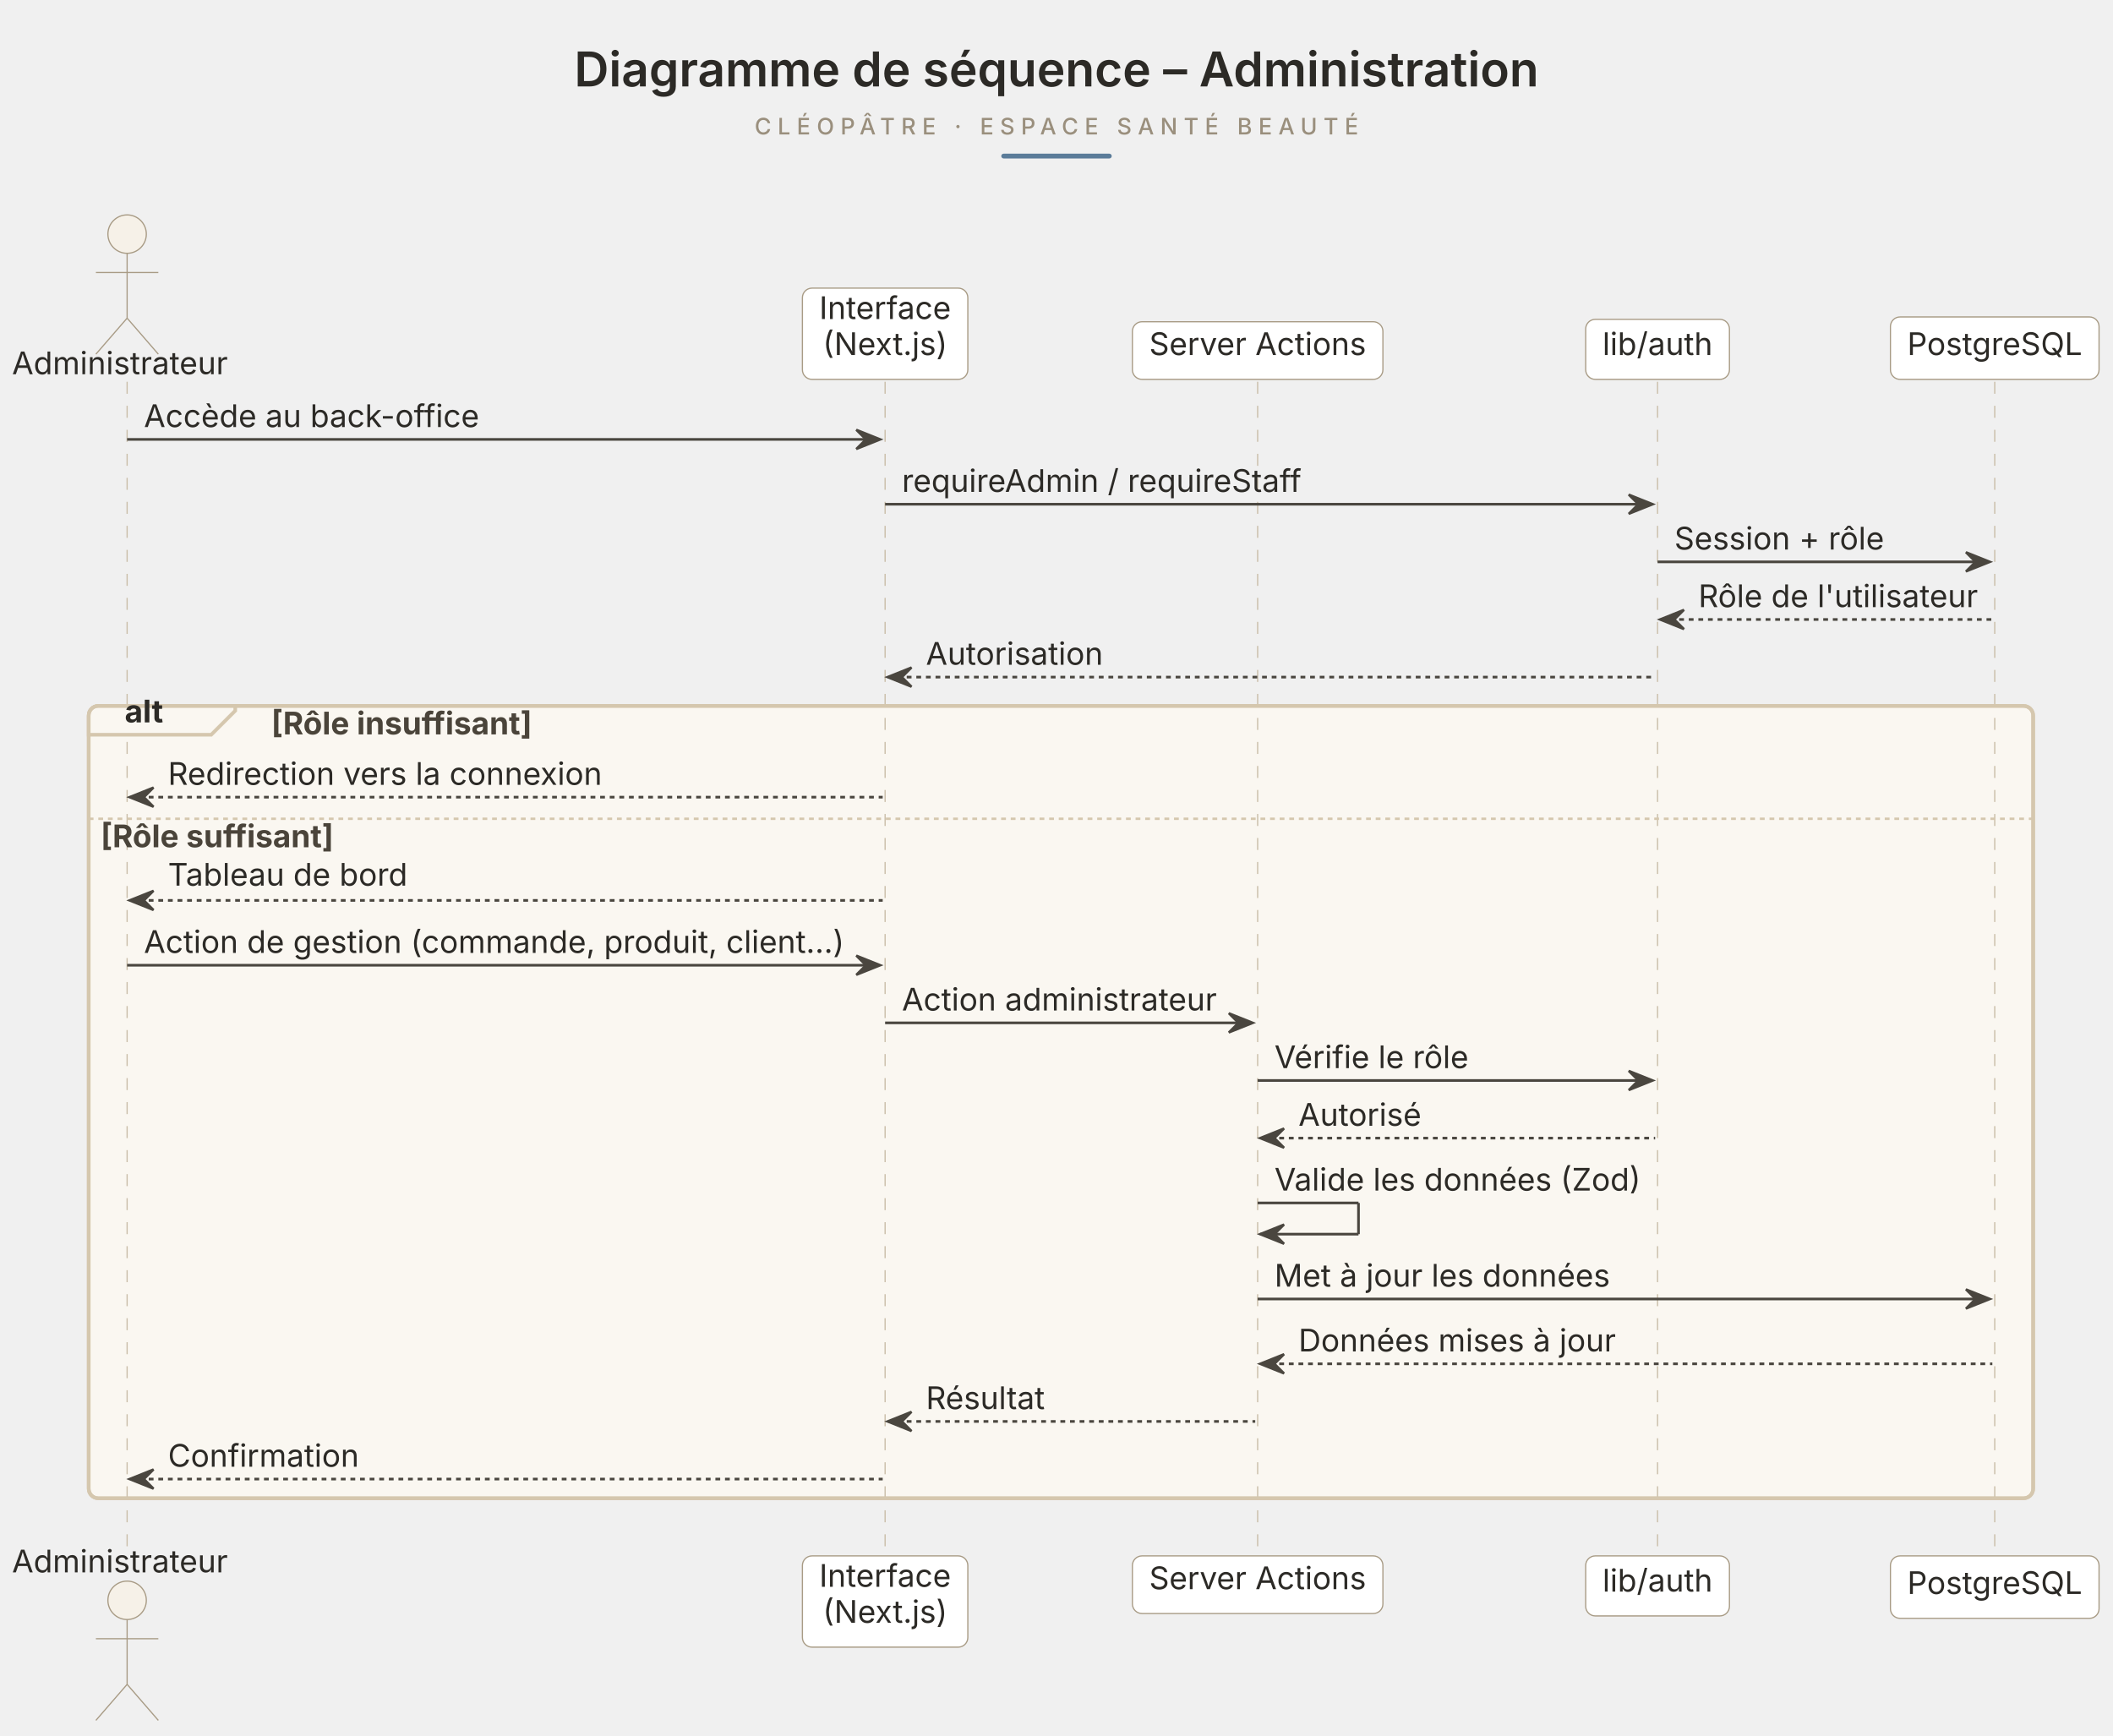
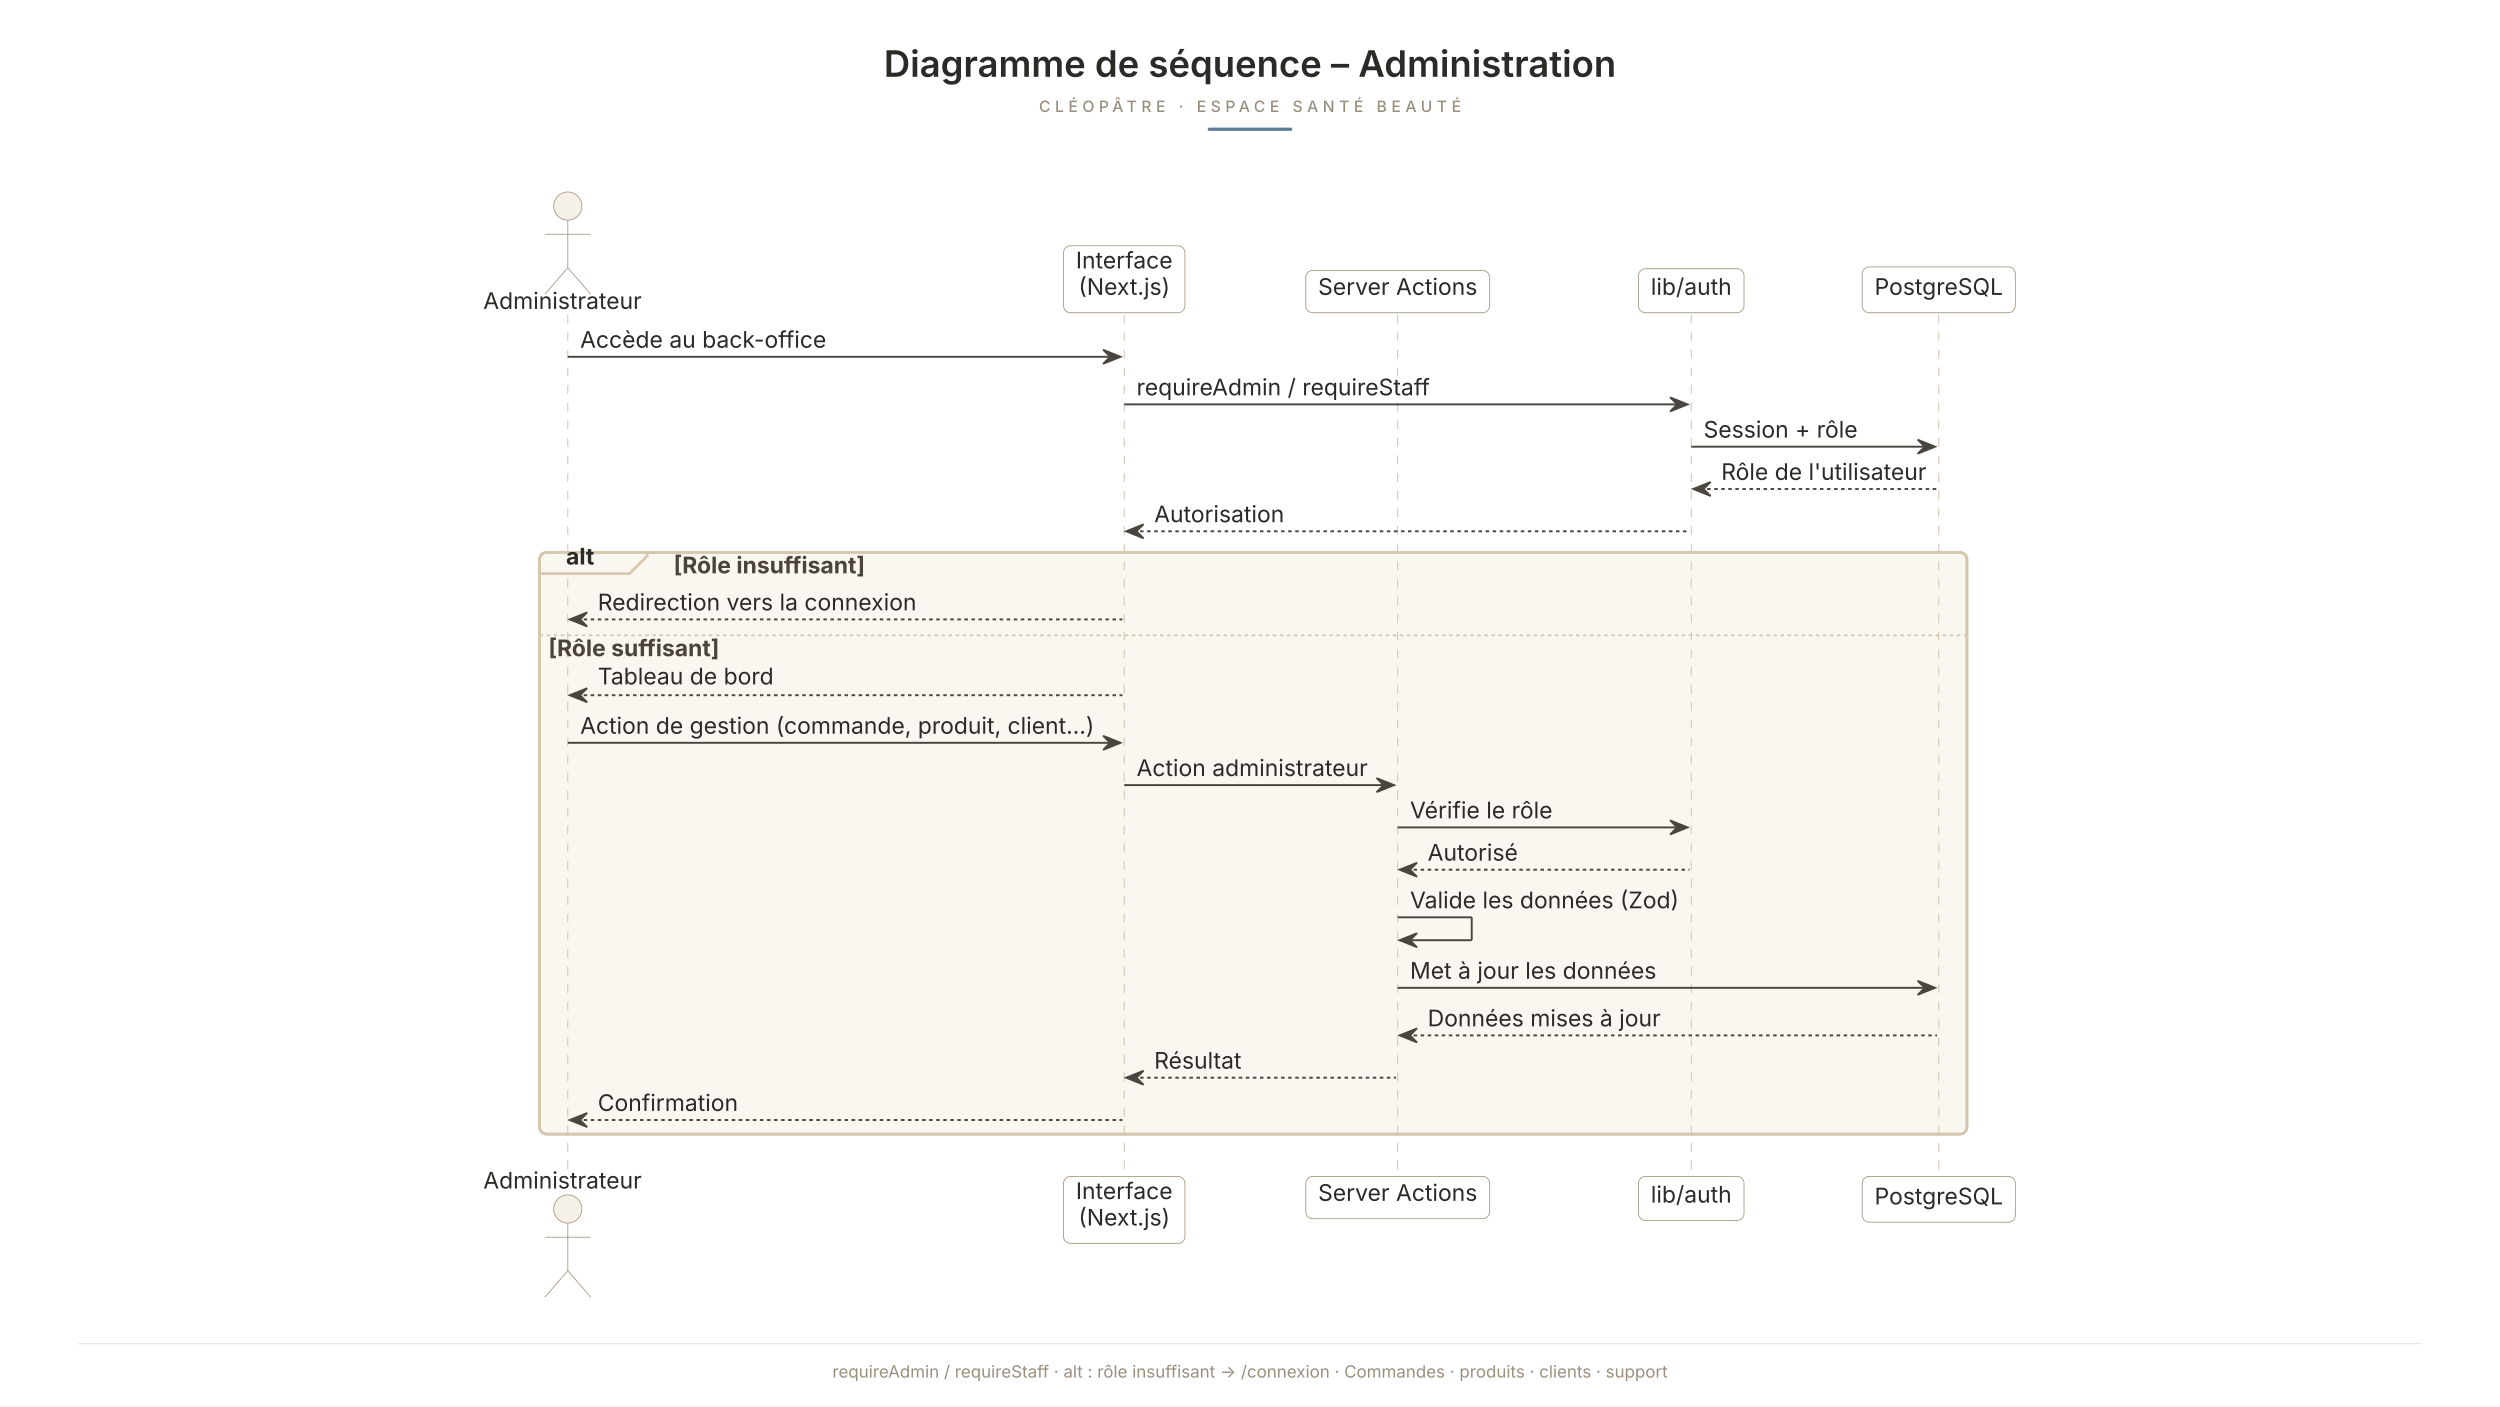
- <svg xmlns="http://www.w3.org/2000/svg" version="1.1" viewBox="0 0 880 723" width="880" height="723">
-   <g transform="translate(0,0)">
-     <text x="440.0" y="36" font-family="Inter" font-size="20" font-weight="600" fill="#2C2A26" text-anchor="middle">Diagramme de séquence – Administration</text>
-     <text x="440.0" y="56" font-family="Inter" font-size="9.5" font-weight="500" letter-spacing="2.6" fill="#9A8F7D" text-anchor="middle">CLÉOPÂTRE · ESPACE SANTÉ BEAUTÉ</text>
-     <rect x="417.0" y="64" width="46" height="2" rx="1" fill="#5B7C99" />
-   </g>
-   <g transform="translate(0,84)">
+ <svg xmlns="http://www.w3.org/2000/svg" version="1.1" viewBox="0 0 3840 2160" width="3840" height="2160">
+   <rect x="0" y="0" width="3840" height="2160" fill="#FFFFFF" />
+   <text x="1920.0" y="118" font-family="Inter" font-size="56" font-weight="600" fill="#2C2A26" text-anchor="middle">Diagramme de séquence – Administration</text>
+   <text x="1920.0" y="172" font-family="Inter" font-size="24" font-weight="500" letter-spacing="7" fill="#9A8F7D" text-anchor="middle">CLÉOPÂTRE · ESPACE SANTÉ BEAUTÉ</text>
+   <rect x="1855.0" y="196" width="130" height="5" rx="2.5" fill="#5B7C99" />
+   <g transform="translate(728.8,280.0) scale(2.7074)">
    <defs />
    <g>
      <rect x="36.94" y="210" width="809.81" height="330" rx="4" ry="4" fill="#FAF7F1" stroke="#FAF7F1" stroke-width="1" />
      <rect x="36.94" y="210" width="809.81" height="330" rx="4" ry="4" fill="#00000000" stroke="#D5C7AE" stroke-width="1.50" />
      <g>
        <rect x="49.44" y="75" width="8" height="489" fill="#00000000" stroke="#00000000" stroke-width="0" />
        <line x1="52.94" y1="75" x2="52.94" y2="564" stroke="#C9BDA8" stroke-width="0.50" stroke-dasharray="5,5" />
      </g>
      <g>
        <rect x="365.12" y="75" width="8" height="489" fill="#00000000" stroke="#00000000" stroke-width="0" />
        <line x1="368.62" y1="75" x2="368.62" y2="564" stroke="#C9BDA8" stroke-width="0.50" stroke-dasharray="5,5" />
      </g>
      <g>
        <rect x="520.27" y="75" width="8" height="489" fill="#00000000" stroke="#00000000" stroke-width="0" />
        <line x1="523.77" y1="75" x2="523.77" y2="564" stroke="#C9BDA8" stroke-width="0.50" stroke-dasharray="5,5" />
      </g>
      <g>
        <rect x="686.82" y="75" width="8" height="489" fill="#00000000" stroke="#00000000" stroke-width="0" />
        <line x1="690.32" y1="75" x2="690.32" y2="564" stroke="#C9BDA8" stroke-width="0.50" stroke-dasharray="5,5" />
      </g>
      <g>
        <rect x="827.25" y="75" width="8" height="489" fill="#00000000" stroke="#00000000" stroke-width="0" />
        <line x1="830.75" y1="75" x2="830.75" y2="564" stroke="#C9BDA8" stroke-width="0.50" stroke-dasharray="5,5" />
      </g>
      <text x="5" y="71.86" font-size="13" fill="#2C2A26" xml:space="preserve" style="white-space: pre" font-family="Inter">Administrateur</text>
      <circle cx="52.94" cy="13.50" r="8" fill="#F6F1E8" stroke="#A89B85" stroke-width="0.50" />
      <path d="M52.94,21.50 L52.94,48.50 M39.94,29.50 L65.94,29.50 M52.94,48.50 L39.94,63.50 M52.94,48.50 L65.94,63.50" fill="#00000000" stroke="#A89B85" stroke-width="0.50" />
      <rect x="334.18" y="36" width="68.89" height="38" rx="4" ry="4" fill="#FFFFFF" stroke="#A89B85" stroke-width="0.50" />
      <text x="341.18" y="48.86" font-size="13" fill="#2C2A26" xml:space="preserve" style="white-space: pre" font-family="Inter">Interface</text>
      <text x="342.66" y="63.86" font-size="13" fill="#2C2A26" xml:space="preserve" style="white-space: pre" font-family="Inter">(Next.js)</text>
      <rect x="471.61" y="50" width="104.33" height="24" rx="4" ry="4" fill="#FFFFFF" stroke="#A89B85" stroke-width="0.50" />
      <text x="478.61" y="63.86" font-size="13" fill="#2C2A26" xml:space="preserve" style="white-space: pre" font-family="Inter">Server Actions</text>
      <rect x="660.39" y="49" width="59.87" height="25" rx="4" ry="4" fill="#FFFFFF" stroke="#A89B85" stroke-width="0.50" />
      <text x="667.39" y="63.86" font-size="13" fill="#2C2A26" xml:space="preserve" style="white-space: pre" font-family="Inter">lib/auth</text>
      <rect x="787.31" y="48" width="86.88" height="26" rx="4" ry="4" fill="#FFFFFF" stroke="#A89B85" stroke-width="0.50" />
      <text x="794.31" y="63.86" font-size="13" fill="#2C2A26" xml:space="preserve" style="white-space: pre" font-family="Inter">PostgreSQL</text>
      <text x="5" y="570.86" font-size="13" fill="#2C2A26" xml:space="preserve" style="white-space: pre" font-family="Inter">Administrateur</text>
      <circle cx="52.94" cy="582.50" r="8" fill="#F6F1E8" stroke="#A89B85" stroke-width="0.50" />
      <path d="M52.94,590.50 L52.94,617.50 M39.94,598.50 L65.94,598.50 M52.94,617.50 L39.94,632.50 M52.94,617.50 L65.94,632.50" fill="#00000000" stroke="#A89B85" stroke-width="0.50" />
      <rect x="334.18" y="564" width="68.89" height="38" rx="4" ry="4" fill="#FFFFFF" stroke="#A89B85" stroke-width="0.50" />
      <text x="341.18" y="576.86" font-size="13" fill="#2C2A26" xml:space="preserve" style="white-space: pre" font-family="Inter">Interface</text>
      <text x="342.66" y="591.86" font-size="13" fill="#2C2A26" xml:space="preserve" style="white-space: pre" font-family="Inter">(Next.js)</text>
      <rect x="471.61" y="564" width="104.33" height="24" rx="4" ry="4" fill="#FFFFFF" stroke="#A89B85" stroke-width="0.50" />
      <text x="478.61" y="577.86" font-size="13" fill="#2C2A26" xml:space="preserve" style="white-space: pre" font-family="Inter">Server Actions</text>
      <rect x="660.39" y="564" width="59.87" height="25" rx="4" ry="4" fill="#FFFFFF" stroke="#A89B85" stroke-width="0.50" />
      <text x="667.39" y="578.86" font-size="13" fill="#2C2A26" xml:space="preserve" style="white-space: pre" font-family="Inter">lib/auth</text>
      <rect x="787.31" y="564" width="86.88" height="26" rx="4" ry="4" fill="#FFFFFF" stroke="#A89B85" stroke-width="0.50" />
      <text x="794.31" y="579.86" font-size="13" fill="#2C2A26" xml:space="preserve" style="white-space: pre" font-family="Inter">PostgreSQL</text>
      <polygon points="356.62,95 366.62,99 356.62,103 360.62,99" fill="#4A463F" stroke="#4A463F" stroke-width="1" />
      <line x1="52.94" y1="99" x2="362.62" y2="99" stroke="#4A463F" stroke-width="1.10" />
      <text x="59.94" y="93.86" font-size="13" fill="#2C2A26" xml:space="preserve" style="white-space: pre" font-family="Inter">Accède au back-office</text>
      <polygon points="678.32,122 688.32,126 678.32,130 682.32,126" fill="#4A463F" stroke="#4A463F" stroke-width="1" />
      <line x1="368.62" y1="126" x2="684.32" y2="126" stroke="#4A463F" stroke-width="1.10" />
      <text x="375.62" y="120.86" font-size="13" fill="#2C2A26" xml:space="preserve" style="white-space: pre" font-family="Inter">requireAdmin / requireStaff</text>
      <polygon points="818.75,146 828.75,150 818.75,154 822.75,150" fill="#4A463F" stroke="#4A463F" stroke-width="1" />
      <line x1="690.32" y1="150" x2="824.75" y2="150" stroke="#4A463F" stroke-width="1.10" />
      <text x="697.32" y="144.86" font-size="13" fill="#2C2A26" xml:space="preserve" style="white-space: pre" font-family="Inter">Session + rôle</text>
      <polygon points="701.32,170 691.32,174 701.32,178 697.32,174" fill="#4A463F" stroke="#4A463F" stroke-width="1" />
      <line x1="695.32" y1="174" x2="829.75" y2="174" stroke="#4A463F" stroke-width="1.10" stroke-dasharray="2,2" />
      <text x="707.32" y="168.86" font-size="13" fill="#2C2A26" xml:space="preserve" style="white-space: pre" font-family="Inter">Rôle de l'utilisateur</text>
      <polygon points="379.62,194 369.62,198 379.62,202 375.62,198" fill="#4A463F" stroke="#4A463F" stroke-width="1" />
      <line x1="373.62" y1="198" x2="689.32" y2="198" stroke="#4A463F" stroke-width="1.10" stroke-dasharray="2,2" />
      <text x="385.62" y="192.86" font-size="13" fill="#2C2A26" xml:space="preserve" style="white-space: pre" font-family="Inter">Autorisation</text>
      <path d="M40.94,210 L97.97,210 L97.97,212 L87.97,222 L36.94,222 L36.94,214 A4,4 0 0 1 40.94,210" fill="#FAF7F1" stroke="#D5C7AE" stroke-width="1.50" />
      <rect x="36.94" y="210" width="809.81" height="330" rx="4" ry="4" fill="#00000000" stroke="#D5C7AE" stroke-width="1.50" />
      <text x="51.94" y="216.86" font-size="13" fill="#2C2A26" xml:space="preserve" style="white-space: pre" font-weight="bold" font-family="Inter">alt</text>
      <text x="112.97" y="221.86" font-size="13" fill="#4A443A" xml:space="preserve" style="white-space: pre" font-weight="bold" font-family="Inter">[Rôle insuffisant]</text>
      <polygon points="63.94,244 53.94,248 63.94,252 59.94,248" fill="#4A463F" stroke="#4A463F" stroke-width="1" />
      <line x1="57.94" y1="248" x2="367.62" y2="248" stroke="#4A463F" stroke-width="1.10" stroke-dasharray="2,2" />
      <text x="69.94" y="242.86" font-size="13" fill="#2C2A26" xml:space="preserve" style="white-space: pre" font-family="Inter">Redirection vers la connexion</text>
      <line x1="36.94" y1="257" x2="846.75" y2="257" stroke="#D5C7AE" stroke-width="1" stroke-dasharray="2,2" />
      <text x="41.94" y="268.86" font-size="13" fill="#4A443A" xml:space="preserve" style="white-space: pre" font-weight="bold" font-family="Inter">[Rôle suffisant]</text>
      <polygon points="63.94,287 53.94,291 63.94,295 59.94,291" fill="#4A463F" stroke="#4A463F" stroke-width="1" />
      <line x1="57.94" y1="291" x2="367.62" y2="291" stroke="#4A463F" stroke-width="1.10" stroke-dasharray="2,2" />
      <text x="69.94" y="284.86" font-size="13" fill="#2C2A26" xml:space="preserve" style="white-space: pre" font-family="Inter">Tableau de bord</text>
      <polygon points="356.62,314 366.62,318 356.62,322 360.62,318" fill="#4A463F" stroke="#4A463F" stroke-width="1" />
      <line x1="52.94" y1="318" x2="362.62" y2="318" stroke="#4A463F" stroke-width="1.10" />
      <text x="59.94" y="312.86" font-size="13" fill="#2C2A26" xml:space="preserve" style="white-space: pre" font-family="Inter">Action de gestion (commande, produit, client…)</text>
      <polygon points="511.77,338 521.77,342 511.77,346 515.77,342" fill="#4A463F" stroke="#4A463F" stroke-width="1" />
      <line x1="368.62" y1="342" x2="517.77" y2="342" stroke="#4A463F" stroke-width="1.10" />
      <text x="375.62" y="336.86" font-size="13" fill="#2C2A26" xml:space="preserve" style="white-space: pre" font-family="Inter">Action administrateur</text>
      <polygon points="678.32,362 688.32,366 678.32,370 682.32,366" fill="#4A463F" stroke="#4A463F" stroke-width="1" />
      <line x1="523.77" y1="366" x2="684.32" y2="366" stroke="#4A463F" stroke-width="1.10" />
      <text x="530.77" y="360.86" font-size="13" fill="#2C2A26" xml:space="preserve" style="white-space: pre" font-family="Inter">Vérifie le rôle</text>
      <polygon points="534.77,386 524.77,390 534.77,394 530.77,390" fill="#4A463F" stroke="#4A463F" stroke-width="1" />
      <line x1="528.77" y1="390" x2="689.32" y2="390" stroke="#4A463F" stroke-width="1.10" stroke-dasharray="2,2" />
      <text x="540.77" y="384.86" font-size="13" fill="#2C2A26" xml:space="preserve" style="white-space: pre" font-family="Inter">Autorisé</text>
      <line x1="523.77" y1="417" x2="565.77" y2="417" stroke="#4A463F" stroke-width="1.10" />
      <line x1="565.77" y1="417" x2="565.77" y2="430" stroke="#4A463F" stroke-width="1.10" />
      <line x1="524.77" y1="430" x2="565.77" y2="430" stroke="#4A463F" stroke-width="1.10" />
      <polygon points="534.77,426 524.77,430 534.77,434 530.77,430" fill="#4A463F" stroke="#4A463F" stroke-width="1" />
      <text x="530.77" y="411.86" font-size="13" fill="#2C2A26" xml:space="preserve" style="white-space: pre" font-family="Inter">Valide les données (Zod)</text>
      <polygon points="818.75,453 828.75,457 818.75,461 822.75,457" fill="#4A463F" stroke="#4A463F" stroke-width="1" />
      <line x1="523.77" y1="457" x2="824.75" y2="457" stroke="#4A463F" stroke-width="1.10" />
      <text x="530.77" y="451.86" font-size="13" fill="#2C2A26" xml:space="preserve" style="white-space: pre" font-family="Inter">Met à jour les données</text>
      <polygon points="534.77,480 524.77,484 534.77,488 530.77,484" fill="#4A463F" stroke="#4A463F" stroke-width="1" />
      <line x1="528.77" y1="484" x2="829.75" y2="484" stroke="#4A463F" stroke-width="1.10" stroke-dasharray="2,2" />
      <text x="540.77" y="478.86" font-size="13" fill="#2C2A26" xml:space="preserve" style="white-space: pre" font-family="Inter">Données mises à jour</text>
      <polygon points="379.62,504 369.62,508 379.62,512 375.62,508" fill="#4A463F" stroke="#4A463F" stroke-width="1" />
      <line x1="373.62" y1="508" x2="522.77" y2="508" stroke="#4A463F" stroke-width="1.10" stroke-dasharray="2,2" />
      <text x="385.62" y="502.86" font-size="13" fill="#2C2A26" xml:space="preserve" style="white-space: pre" font-family="Inter">Résultat</text>
      <polygon points="63.94,528 53.94,532 63.94,536 59.94,532" fill="#4A463F" stroke="#4A463F" stroke-width="1" />
      <line x1="57.94" y1="532" x2="367.62" y2="532" stroke="#4A463F" stroke-width="1.10" stroke-dasharray="2,2" />
      <text x="69.94" y="526.86" font-size="13" fill="#2C2A26" xml:space="preserve" style="white-space: pre" font-family="Inter">Confirmation</text>
    </g>
  </g>
+   <line x1="120" y1="2064" x2="3720" y2="2064" stroke="#E8E0D2" stroke-width="1.5" />
+   <text x="1920.0" y="2116" font-family="Inter" font-size="26" fill="#9A8F7D" text-anchor="middle">requireAdmin / requireStaff    ·    alt : rôle insuffisant → /connexion    ·    Commandes · produits · clients · support</text>
</svg>
